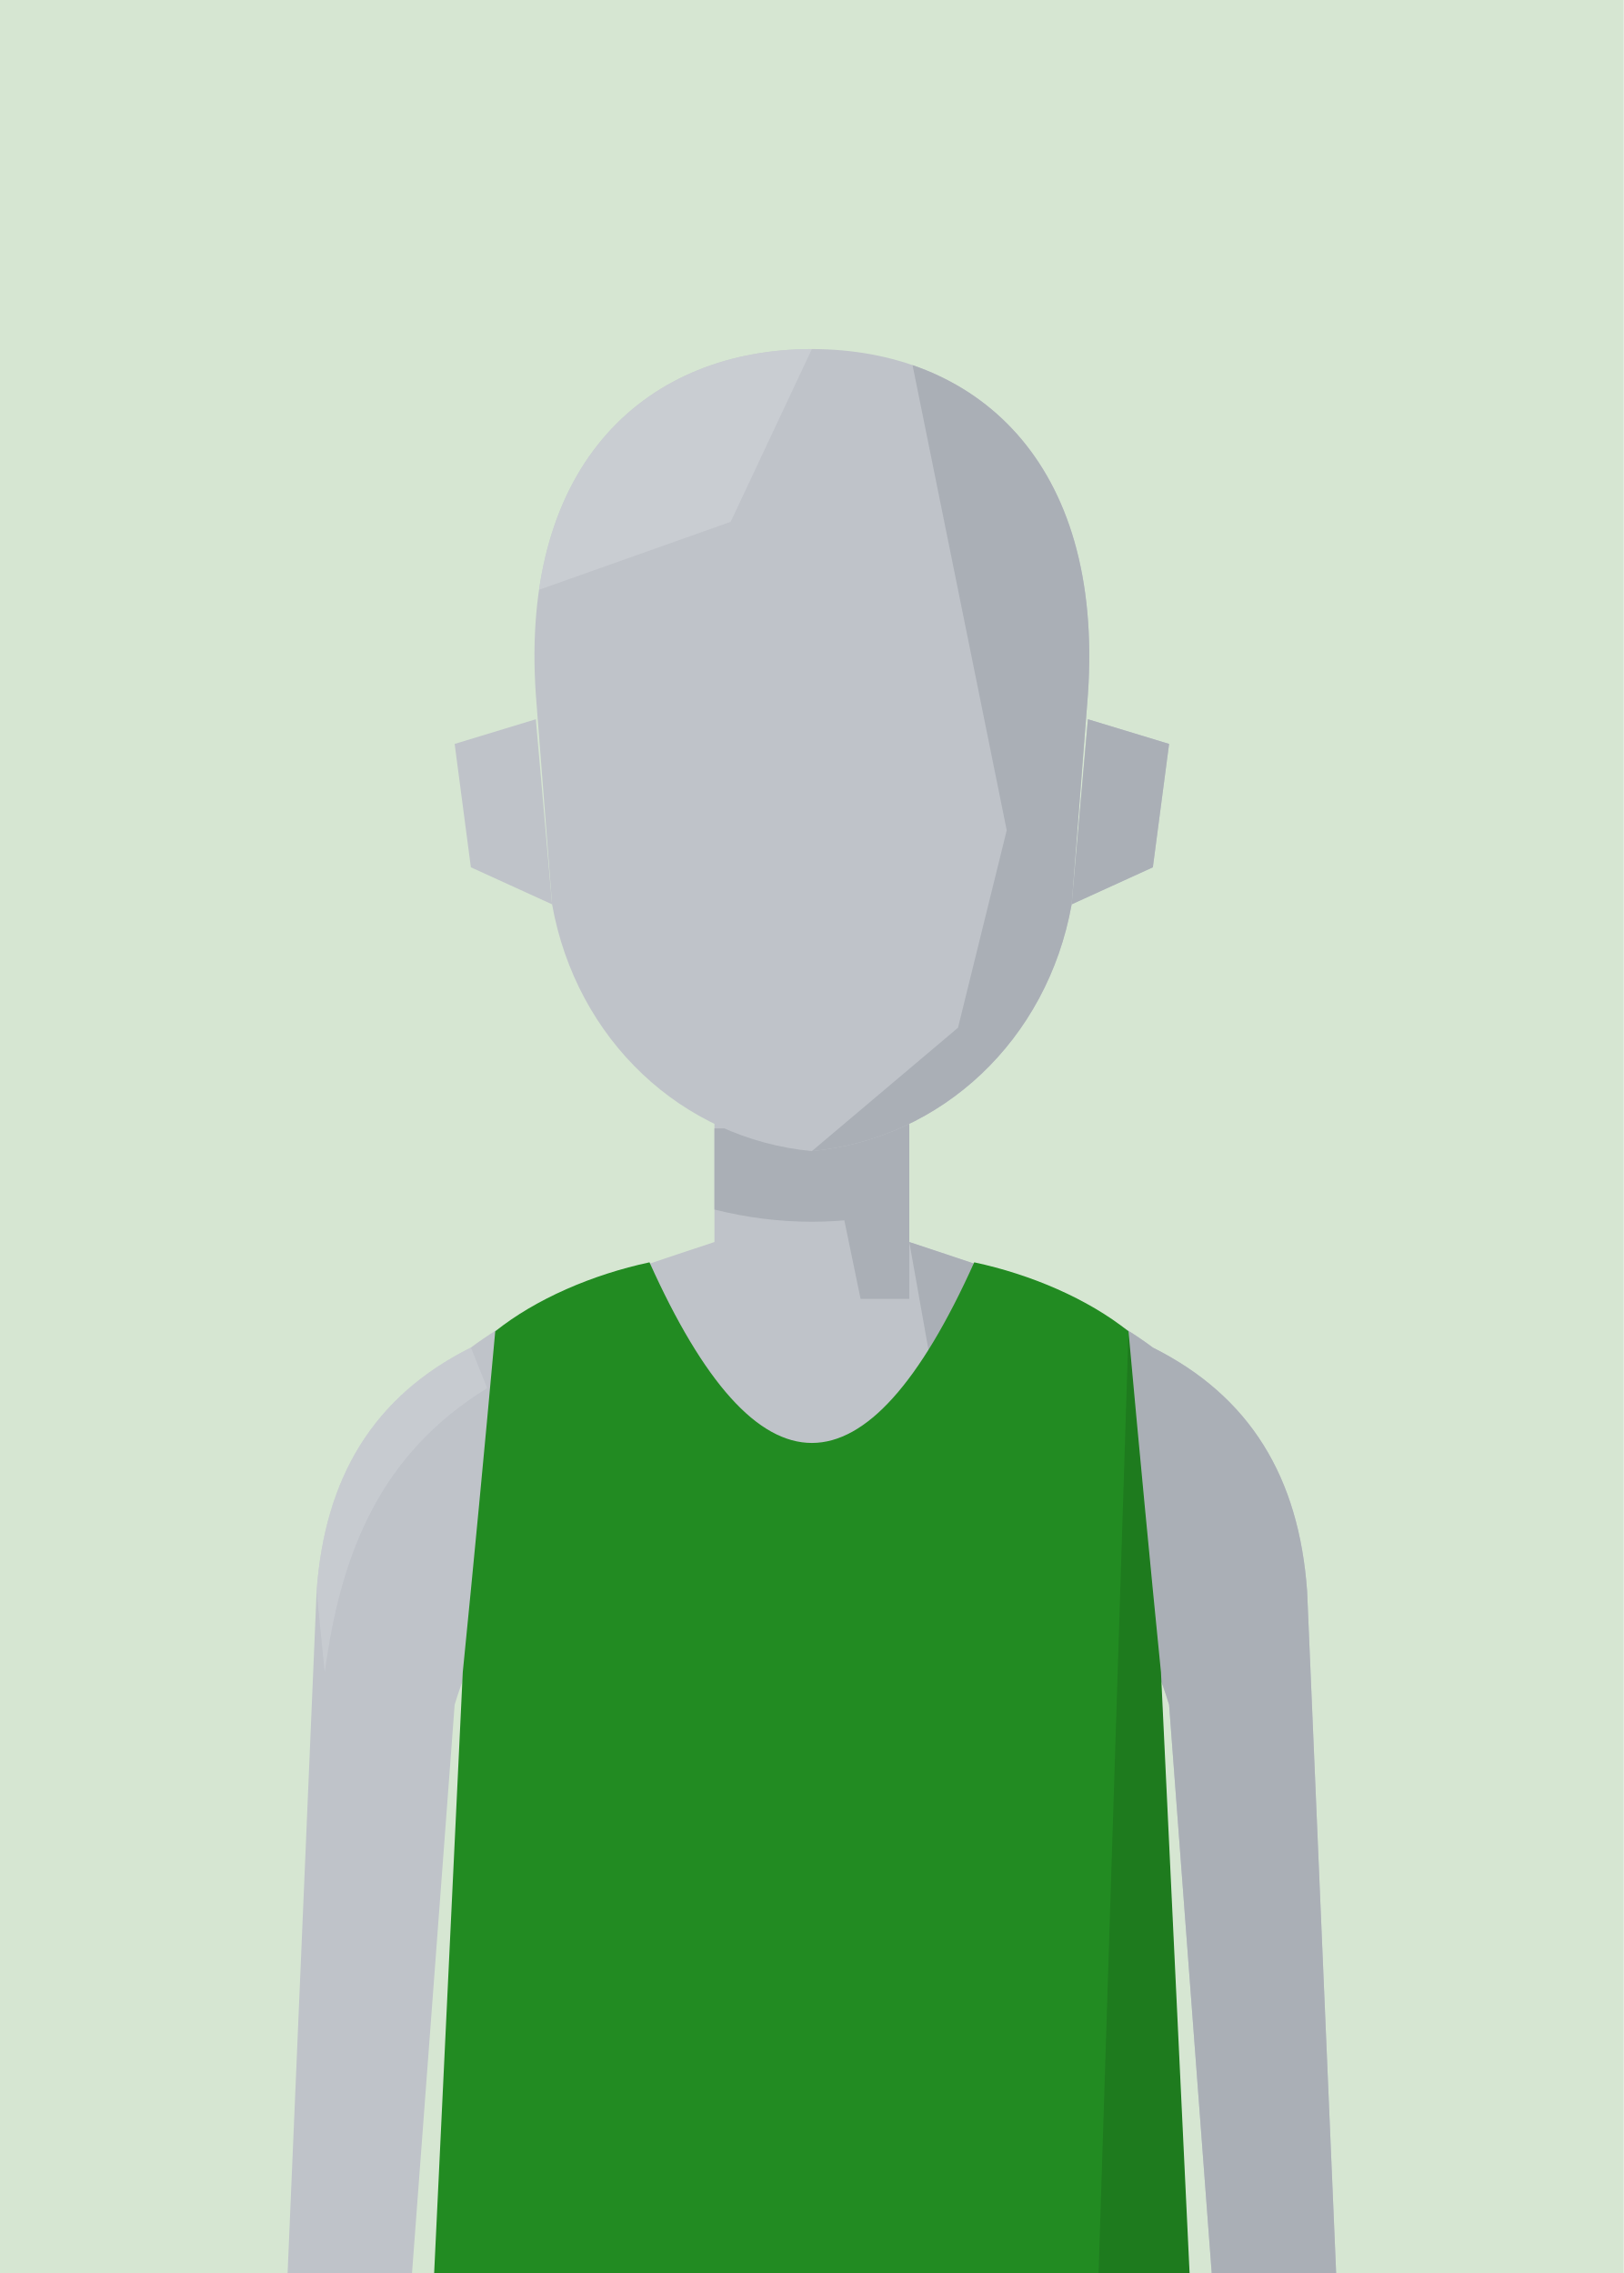
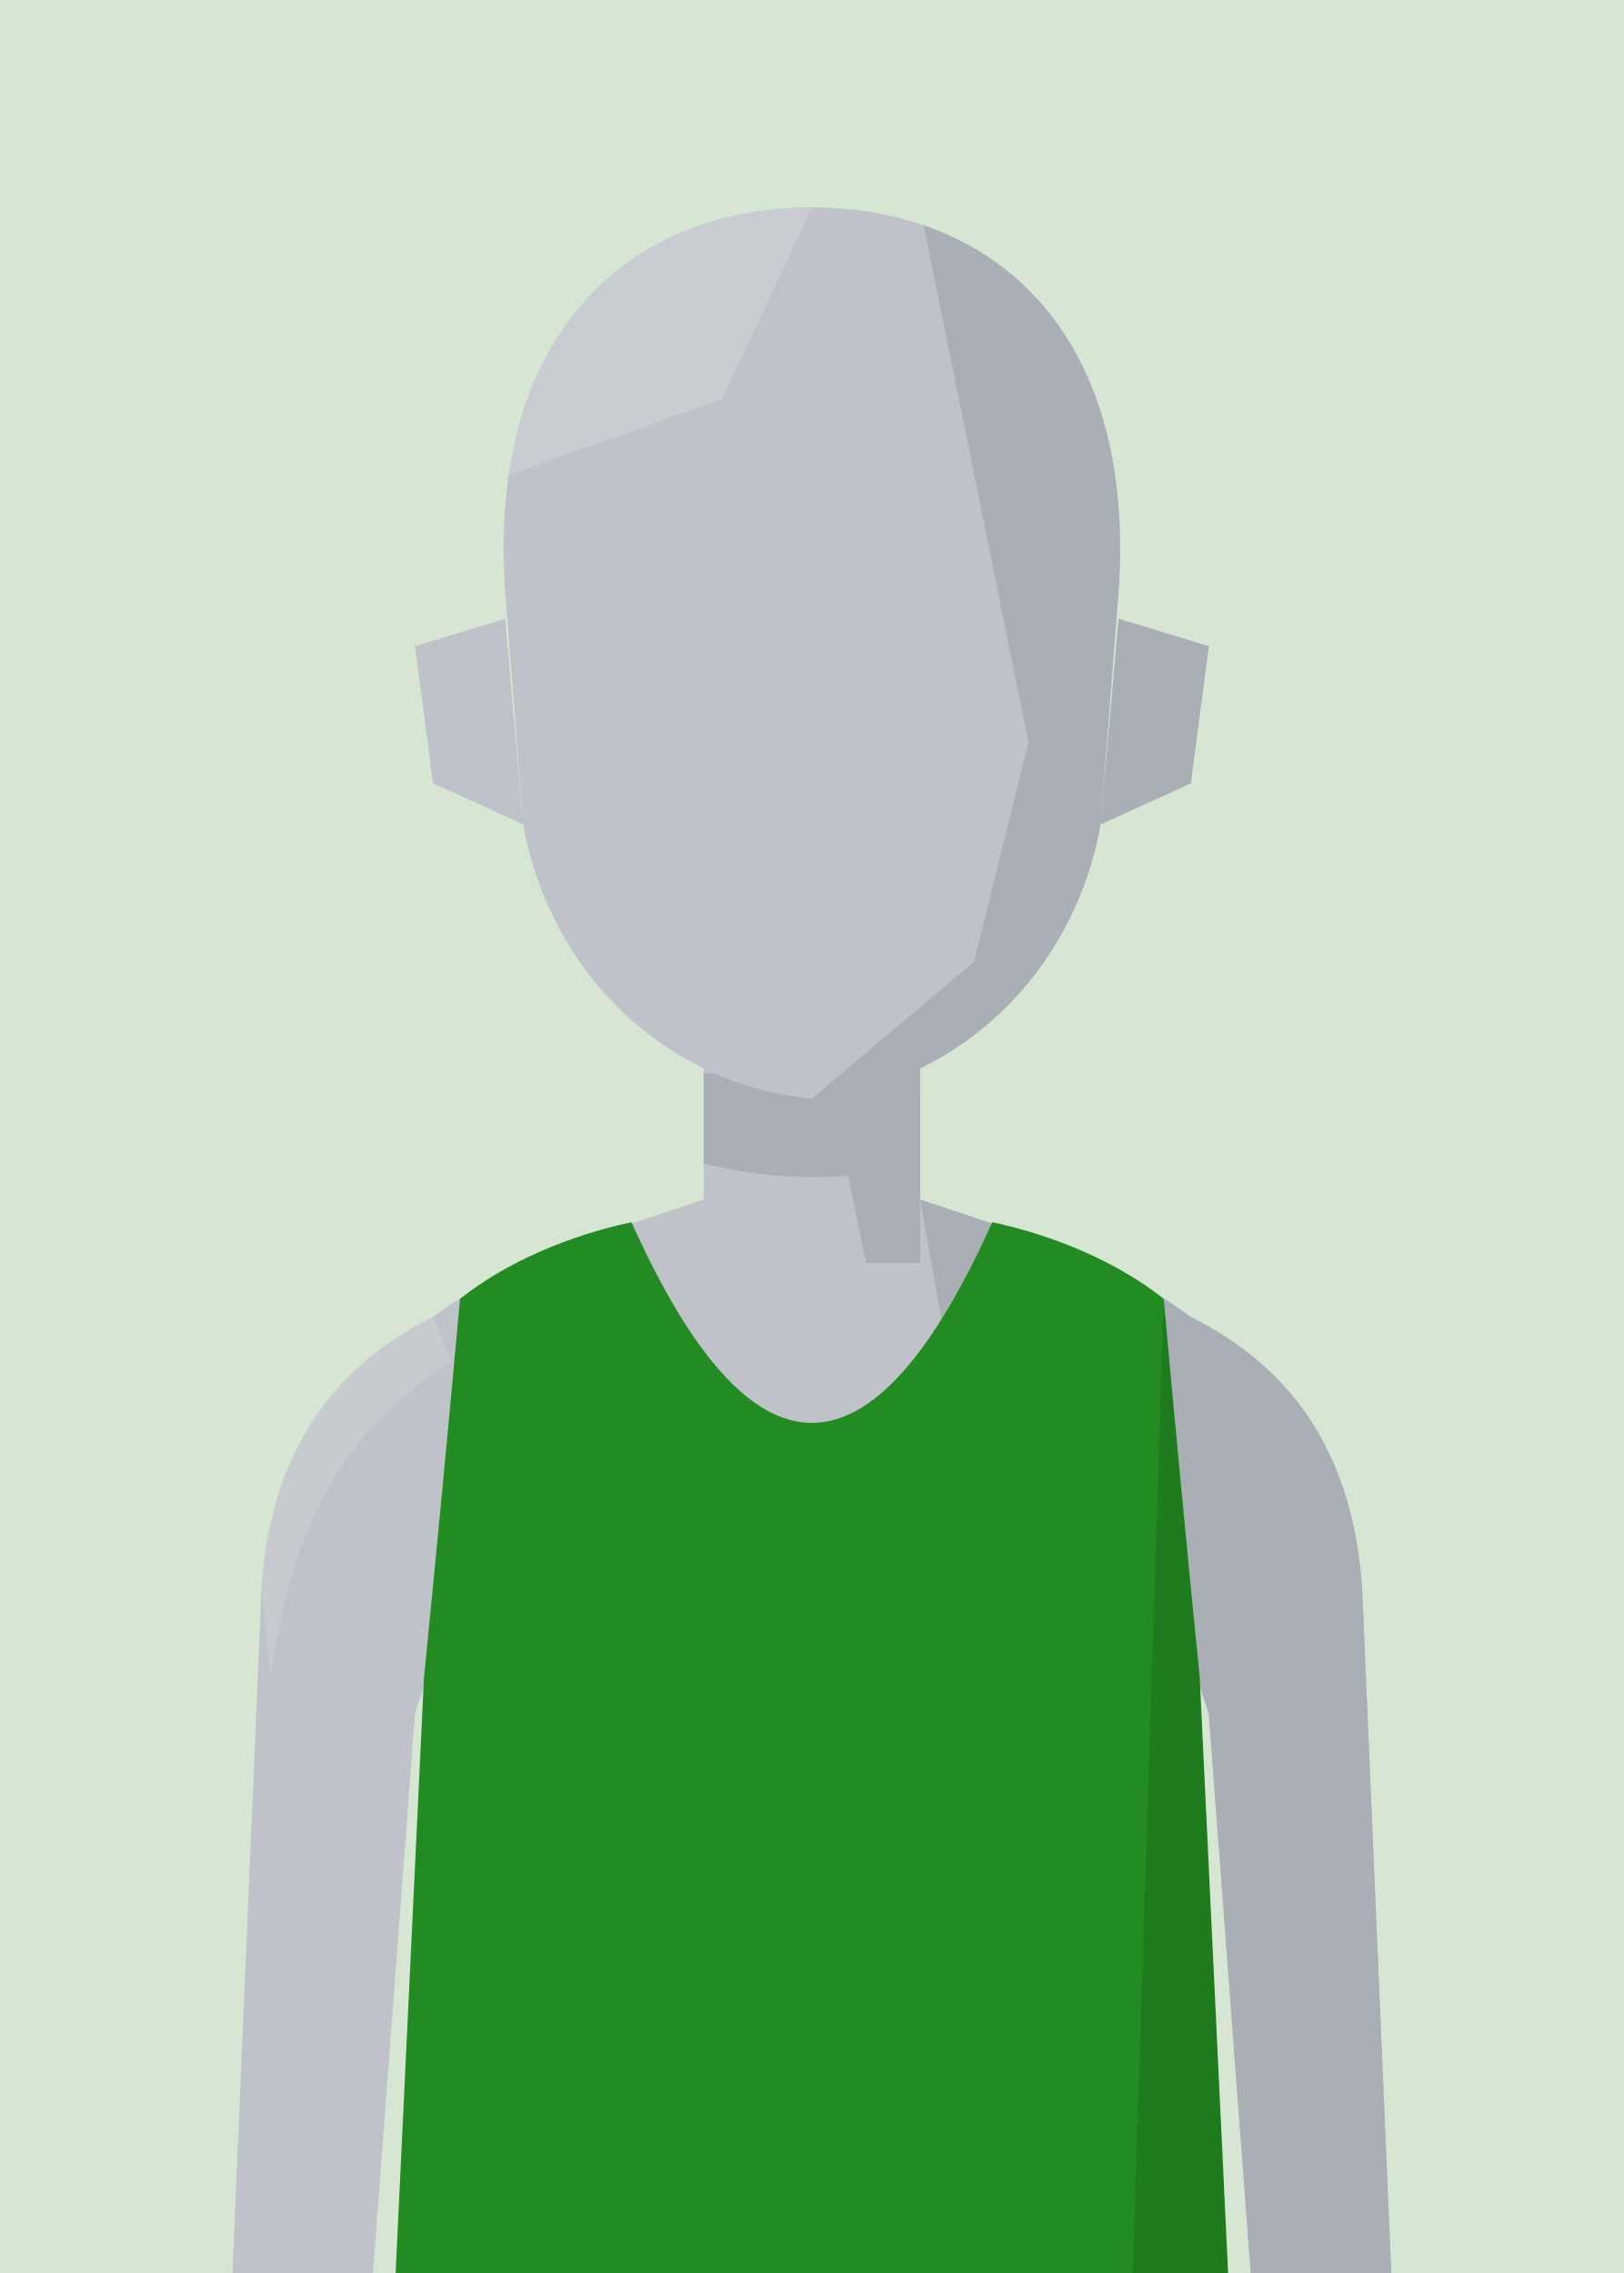
- <svg xmlns="http://www.w3.org/2000/svg" viewBox="0 0 200 280">
+ <svg xmlns="http://www.w3.org/2000/svg" viewBox="10 20 180 252">
  <defs>
    <clipPath id="vf">
      <path d="M53,330 L57,246 Q59,226 61,204 C66,200 73,197 80,195.5 Q100,240 120,195.5 C127,197 134,200 139,204 Q141,226 143,246 L147,330 Z" />
    </clipPath>
    <clipPath id="hf">
      <path d="M66,96 C64,58 80,40 100,40 C120,40 136,58 134,96 L132,130 C129,152 116,168 100,170 C84,168 71,152 68,130 Z" />
    </clipPath>
    <clipPath id="rf">
      <rect x="100" y="0" width="100" height="300" />
    </clipPath>
    <clipPath id="ef">
      <path d="M76,112 Q85,105 94,112 Q85,117 76,112 Z" />
      <path d="M106,112 Q115,105 124,112 Q115,117 106,112 Z" />
    </clipPath>
    <clipPath id="cf">
      <rect x="0" y="92" width="200" height="300" />
    </clipPath>
  </defs>
  <rect width="200" height="280" fill="#D6E6D2" />
  <g transform="translate(0,-40)">
    <rect x="88" y="171" width="24" height="37" fill="#BFC3C9" />
    <path d="M88,193 C76,197 66,200 58,206 C46,212 40,222 39,236 L35,330 L50,330 L56,250 Q59,240 64,238 L136,238 Q141,240 144,250 L150,330 L165,330 L161,236 C160,222 154,212 142,206 C134,200 124,197 112,193" fill="#BFC3C9" />
    <g fill="#AAAFB6">
      <path d="M112,193 C124,197 134,200 142,206 C154,212 160,222 161,236 L165,330 L150,330 L144,250 Q141,240 136,238 L120,238 Z" />
      <path d="M58,206 C46,212 40,222 39,236 L40,246 C42,231 47,219 60,211 Z" fill="#CDD1D6" opacity=".6" />
      <polygon points="100,171 112,171 112,200 106,200" />
      <path d="M88,179 L112,179 L112,189 Q100,192 88,189 Z" />
    </g>
    <g transform="translate(0,83) scale(1,0.76) translate(0,-40)">
      <g fill="#BFC3C9">
        <path d="M66,100 L56,104 L58,124 L68,130 Z" />
        <path d="M134,100 L144,104 L142,124 L132,130 Z" />
        <path d="M66,96 C64,58 80,40 100,40 C120,40 136,58 134,96 L132,130 C129,152 116,168 100,170 C84,168 71,152 68,130 Z" />
      </g>
      <path d="M134,100 L144,104 L142,124 L132,130 Z" fill="#AAAFB6" />
      <g clip-path="url(#hf)">
        <polygon points="112,40 140,40 140,180 100,180 100,170 118,150 124,118 120,92" fill="#AAAFB6" />
        <polygon points="60,40 100,40 90,68 60,82" fill="#CDD1D6" opacity=".7" />
      </g>
    </g>
    <g clip-path="url(#vf)">
      <path d="M53,330 L57,246 Q59,226 61,204 C66,200 73,197 80,195.5 Q100,240 120,195.5 C127,197 134,200 139,204 Q141,226 143,246 L147,330 Z" fill="#228b22" />
      <g transform="matrix(6.2857 0 0 6.5 37.14 193)" />
      <path d="M139,204 Q141,226 143,246 L147,330 L135,330 Z" fill="#000" opacity="0.12" />
    </g>
  </g>
</svg>
